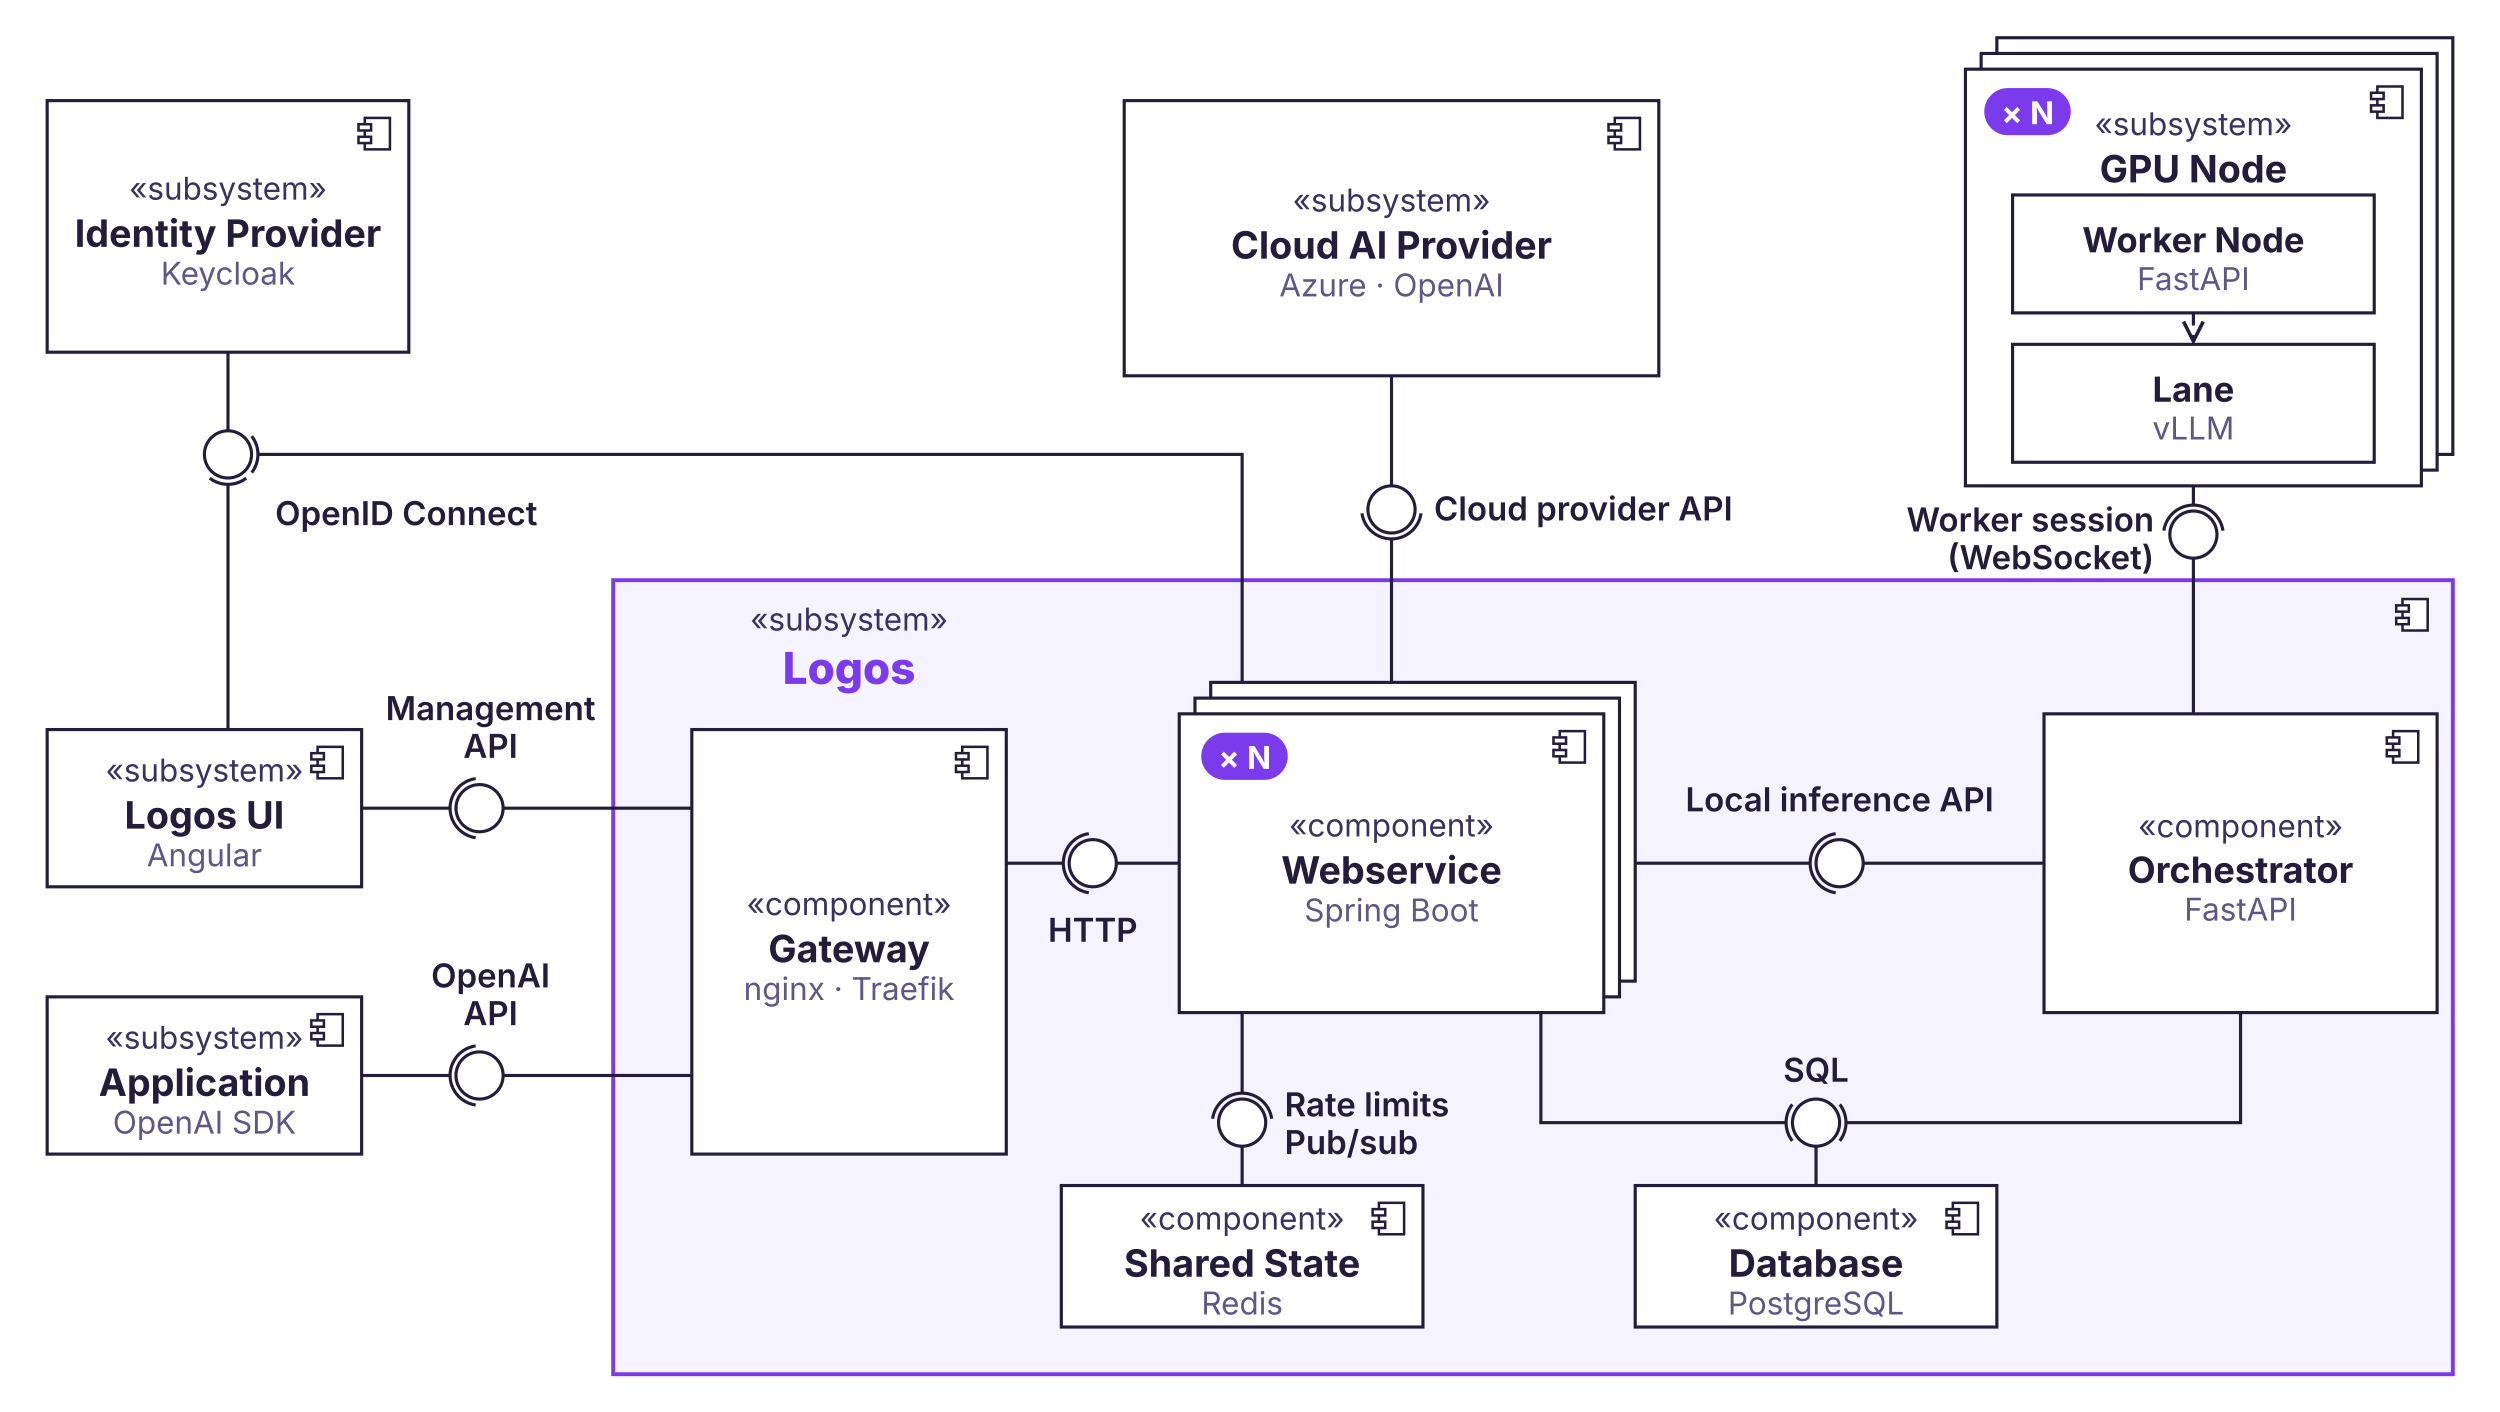
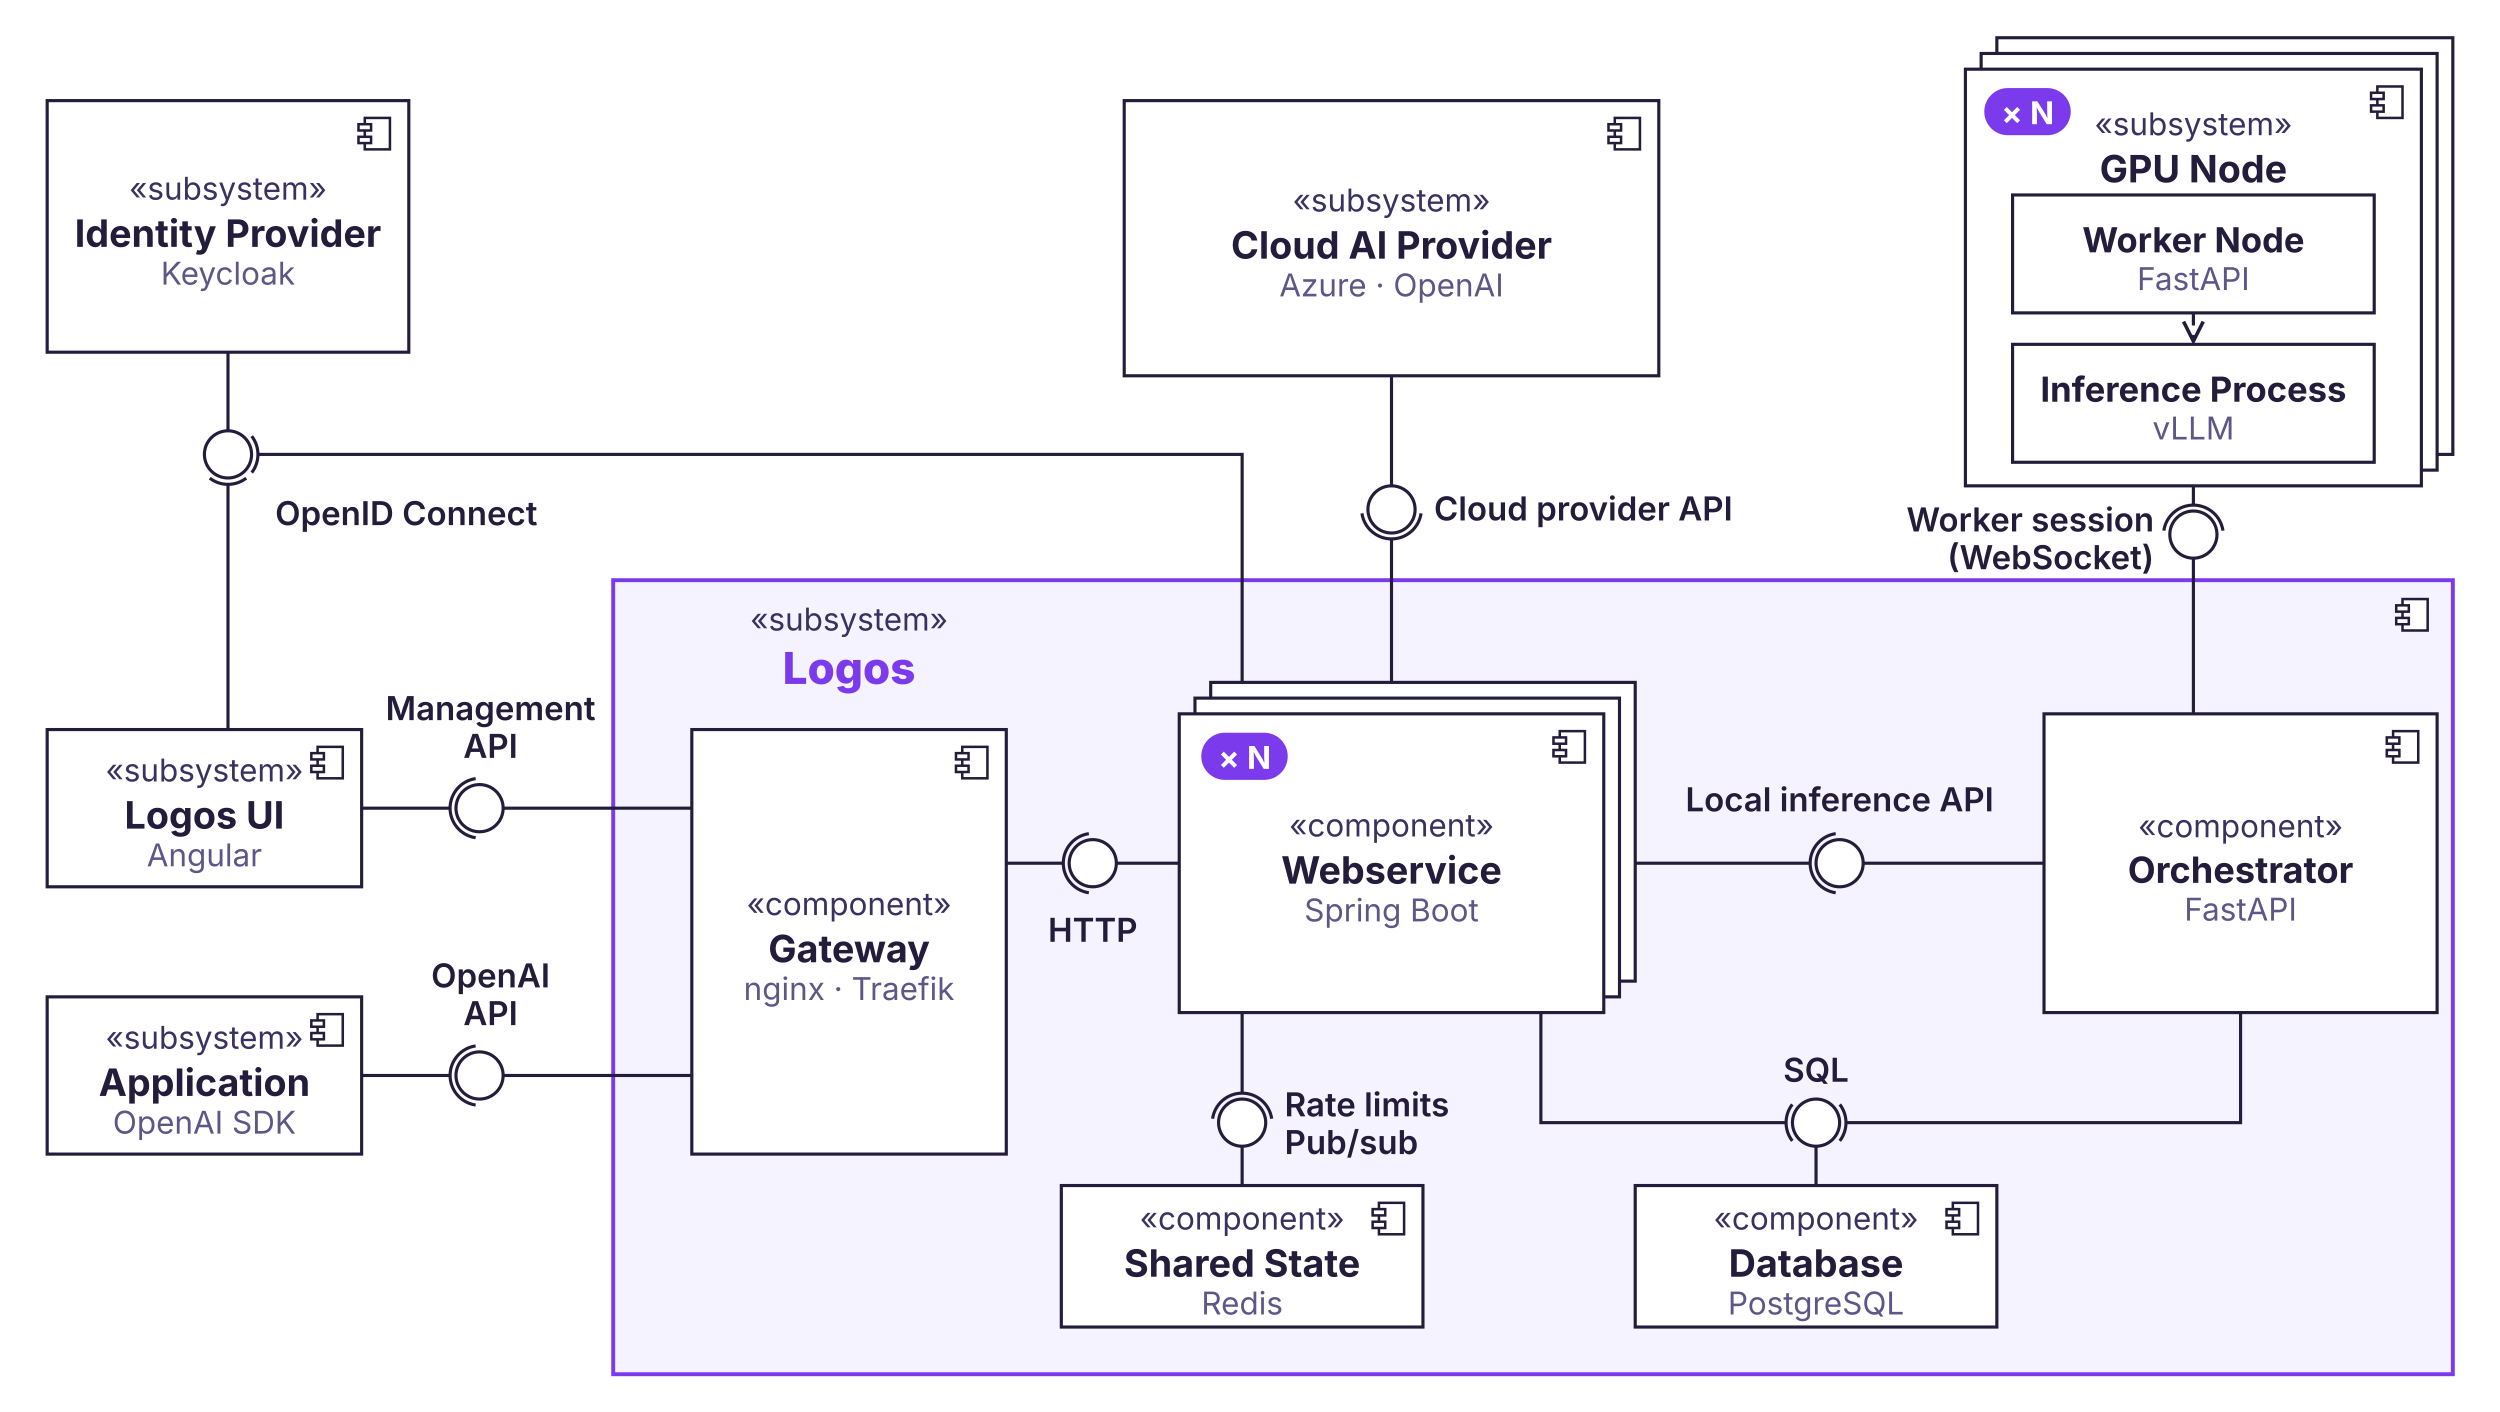
<svg xmlns="http://www.w3.org/2000/svg" viewBox="0 0 1590 898" width="1590" height="898" font-family="Inter, -apple-system, BlinkMacSystemFont, 'Segoe UI', Helvetica, Arial, sans-serif" role="img" aria-label="UML component diagram of Logos">
  <rect width="1590" height="898" fill="#fff" />
  <defs>
    <marker id="open" viewBox="0 0 12 12" refX="11" refY="6" markerUnits="userSpaceOnUse" markerWidth="15" markerHeight="15" orient="auto">
      <path d="M 1 1 L 11 6 L 1 11" fill="none" stroke="#241c3b" stroke-width="1.8" />
    </marker>
    <marker id="filled" viewBox="0 0 12 12" refX="11" refY="6" markerUnits="userSpaceOnUse" markerWidth="14" markerHeight="14" orient="auto">
      <path d="M 1 1 L 11 6 L 1 11 Z" fill="#241c3b" />
    </marker>
  </defs>
  <g transform="translate(30 24)">
    <rect x="360" y="345" width="1170" height="505" fill="rgba(237,233,254,0.55)" stroke="#7c3aed" stroke-width="2.5" />
    <g transform="translate(1494 357)" fill="#fff" stroke="#241c3b" stroke-width="1.6">
      <rect x="4" y="0" width="16" height="20" />
      <rect x="0" y="4" width="8" height="4" />
      <rect x="0" y="12" width="8" height="4" />
    </g>
    <text x="510" y="377" text-anchor="middle" font-size="20" font-weight="400" fill="#3b3160">«subsystem»</text>
    <text x="510" y="411" text-anchor="middle" font-size="28" font-weight="800" fill="#7c3aed">Logos</text>
    <path d="M 200 490 H 256 M 290 490 H 410" fill="none" stroke="#241c3b" stroke-width="2" />
    <path d="M 200 660 H 256 M 290 660 H 410" fill="none" stroke="#241c3b" stroke-width="2" />
    <path d="M 610 525 H 646 M 680 525 H 720" fill="none" stroke="#241c3b" stroke-width="2" />
    <path d="M 855 410 V 319 M 855 285 V 215" fill="none" stroke="#241c3b" stroke-width="2" />
    <path d="M 1010 525 H 1121 M 1155 525 H 1270" fill="none" stroke="#241c3b" stroke-width="2" />
    <path d="M 1365 285 V 297 M 1365 331 V 430" fill="none" stroke="#241c3b" stroke-width="2" />
    <path d="M 115 200 V 250" fill="none" stroke="#241c3b" stroke-width="2" />
    <path d="M 115 440 V 284" fill="none" stroke="#241c3b" stroke-width="2" />
    <path d="M 760 410 V 265 H 134" fill="none" stroke="#241c3b" stroke-width="2" />
    <path d="M 760 620 V 671 M 760 705 V 730" fill="none" stroke="#241c3b" stroke-width="2" />
    <path d="M 950 620 V 690 H 1106" fill="none" stroke="#241c3b" stroke-width="2" />
    <path d="M 1395 620 V 690 H 1144" fill="none" stroke="#241c3b" stroke-width="2" />
    <path d="M 1125 705 V 730" fill="none" stroke="#241c3b" stroke-width="2" />
    <rect x="0" y="40" width="230" height="160" fill="#fff" stroke="#241c3b" stroke-width="2" />
    <g transform="translate(198 51)" fill="#fff" stroke="#241c3b" stroke-width="1.6">
      <rect x="4" y="0" width="16" height="20" />
      <rect x="0" y="4" width="8" height="4" />
      <rect x="0" y="12" width="8" height="4" />
    </g>
    <text x="115.0" y="103.0" text-anchor="middle" font-size="20" font-weight="400" fill="#3b3160">«subsystem»</text>
    <text x="115.0" y="133.0" text-anchor="middle" font-size="24" font-weight="700" fill="#241c3b">Identity Provider</text>
    <text x="115.0" y="157.0" text-anchor="middle" font-size="20" font-weight="400" fill="#5f5688">Keycloak</text>
    <rect x="685" y="40" width="340" height="175" fill="#fff" stroke="#241c3b" stroke-width="2" />
    <g transform="translate(993 51)" fill="#fff" stroke="#241c3b" stroke-width="1.6">
      <rect x="4" y="0" width="16" height="20" />
      <rect x="0" y="4" width="8" height="4" />
      <rect x="0" y="12" width="8" height="4" />
    </g>
    <text x="855.0" y="110.5" text-anchor="middle" font-size="20" font-weight="400" fill="#3b3160">«subsystem»</text>
    <text x="855.0" y="140.5" text-anchor="middle" font-size="24" font-weight="700" fill="#241c3b">Cloud AI Provider</text>
    <text x="855.0" y="164.5" text-anchor="middle" font-size="20" font-weight="400" fill="#5f5688">Azure · OpenAI</text>
    <rect x="1240" y="0" width="290" height="265" fill="#fff" stroke="#241c3b" stroke-width="2" />
    <rect x="1230" y="10" width="290" height="265" fill="#fff" stroke="#241c3b" stroke-width="2" />
    <rect x="1220" y="20" width="290" height="265" fill="#fff" stroke="#241c3b" stroke-width="2" />
    <g transform="translate(1478 31)" fill="#fff" stroke="#241c3b" stroke-width="1.6">
      <rect x="4" y="0" width="16" height="20" />
      <rect x="0" y="4" width="8" height="4" />
      <rect x="0" y="12" width="8" height="4" />
    </g>
    <text x="1365.0" y="62" text-anchor="middle" font-size="20" font-weight="400" fill="#3b3160">«subsystem»</text>
    <text x="1365.0" y="92" text-anchor="middle" font-size="24" font-weight="700" fill="#241c3b">GPU Node</text>
    <rect x="1232" y="32" width="55" height="30" rx="15.0" fill="#7c3aed" />
    <text x="1259.6" y="55" text-anchor="middle" font-size="20" font-weight="700" fill="#fff">× N</text>
    <rect x="1250" y="100" width="230" height="75" fill="#fff" stroke="#241c3b" stroke-width="2" />
    <text x="1365.0" y="136.5" text-anchor="middle" font-size="22" font-weight="700" fill="#241c3b">Worker Node</text>
    <text x="1365.0" y="160.5" text-anchor="middle" font-size="20" font-weight="400" fill="#5f5688">FastAPI</text>
    <rect x="1250" y="195" width="230" height="75" fill="#fff" stroke="#241c3b" stroke-width="2" />
-     <text x="1365.0" y="231.5" text-anchor="middle" font-size="22" font-weight="700" fill="#241c3b">Lane</text>
+     <text x="1365.0" y="231.5" text-anchor="middle" font-size="22" font-weight="700" fill="#241c3b">Inference Process</text>
    <text x="1365.0" y="255.5" text-anchor="middle" font-size="20" font-weight="400" fill="#5f5688">vLLM</text>
    <path d="M 1365 175 V 193" fill="none" stroke="#241c3b" stroke-width="2" stroke-dasharray="8 6" marker-end="url(#open)" />
    <rect x="0" y="440" width="200" height="100" fill="#fff" stroke="#241c3b" stroke-width="2" />
    <g transform="translate(168 451)" fill="#fff" stroke="#241c3b" stroke-width="1.6">
      <rect x="4" y="0" width="16" height="20" />
      <rect x="0" y="4" width="8" height="4" />
      <rect x="0" y="12" width="8" height="4" />
    </g>
    <text x="100.0" y="473.0" text-anchor="middle" font-size="20" font-weight="400" fill="#3b3160">«subsystem»</text>
    <text x="100.0" y="503.0" text-anchor="middle" font-size="24" font-weight="700" fill="#241c3b">Logos UI</text>
    <text x="100.0" y="527.0" text-anchor="middle" font-size="20" font-weight="400" fill="#5f5688">Angular</text>
    <rect x="0" y="610" width="200" height="100" fill="#fff" stroke="#241c3b" stroke-width="2" />
    <g transform="translate(168 621)" fill="#fff" stroke="#241c3b" stroke-width="1.6">
      <rect x="4" y="0" width="16" height="20" />
      <rect x="0" y="4" width="8" height="4" />
      <rect x="0" y="12" width="8" height="4" />
    </g>
    <text x="100.0" y="643.0" text-anchor="middle" font-size="20" font-weight="400" fill="#3b3160">«subsystem»</text>
    <text x="100.0" y="673.0" text-anchor="middle" font-size="24" font-weight="700" fill="#241c3b">Application</text>
    <text x="100.0" y="697.0" text-anchor="middle" font-size="20" font-weight="400" fill="#5f5688">OpenAI SDK</text>
    <rect x="410" y="440" width="200" height="270" fill="#fff" stroke="#241c3b" stroke-width="2" />
    <g transform="translate(578 451)" fill="#fff" stroke="#241c3b" stroke-width="1.6">
      <rect x="4" y="0" width="16" height="20" />
      <rect x="0" y="4" width="8" height="4" />
      <rect x="0" y="12" width="8" height="4" />
    </g>
    <text x="510.0" y="558.0" text-anchor="middle" font-size="20" font-weight="400" fill="#3b3160">«component»</text>
    <text x="510.0" y="588.0" text-anchor="middle" font-size="24" font-weight="700" fill="#241c3b">Gateway</text>
    <text x="510.0" y="612.0" text-anchor="middle" font-size="20" font-weight="400" fill="#5f5688">nginx · Traefik</text>
    <rect x="740" y="410" width="270" height="190" fill="#fff" stroke="#241c3b" stroke-width="2" />
    <rect x="730" y="420" width="270" height="190" fill="#fff" stroke="#241c3b" stroke-width="2" />
    <rect x="720" y="430" width="270" height="190" fill="#fff" stroke="#241c3b" stroke-width="2" />
    <g transform="translate(958 441)" fill="#fff" stroke="#241c3b" stroke-width="1.6">
      <rect x="4" y="0" width="16" height="20" />
      <rect x="0" y="4" width="8" height="4" />
      <rect x="0" y="12" width="8" height="4" />
    </g>
    <text x="855.0" y="508.0" text-anchor="middle" font-size="20" font-weight="400" fill="#3b3160">«component»</text>
    <text x="855.0" y="538.0" text-anchor="middle" font-size="24" font-weight="700" fill="#241c3b">Webservice</text>
    <text x="855.0" y="562.0" text-anchor="middle" font-size="20" font-weight="400" fill="#5f5688">Spring Boot</text>
    <rect x="734" y="442" width="55" height="30" rx="15.0" fill="#7c3aed" />
    <text x="761.6" y="465" text-anchor="middle" font-size="20" font-weight="700" fill="#fff">× N</text>
    <rect x="1270" y="430" width="250" height="190" fill="#fff" stroke="#241c3b" stroke-width="2" />
    <g transform="translate(1488 441)" fill="#fff" stroke="#241c3b" stroke-width="1.6">
      <rect x="4" y="0" width="16" height="20" />
      <rect x="0" y="4" width="8" height="4" />
      <rect x="0" y="12" width="8" height="4" />
    </g>
    <text x="1395.0" y="508.5" text-anchor="middle" font-size="20" font-weight="400" fill="#3b3160">«component»</text>
    <text x="1395.0" y="537.5" text-anchor="middle" font-size="23" font-weight="700" fill="#241c3b">Orchestrator</text>
    <text x="1395.0" y="561.5" text-anchor="middle" font-size="20" font-weight="400" fill="#5f5688">FastAPI</text>
    <rect x="645" y="730" width="230" height="90" fill="#fff" stroke="#241c3b" stroke-width="2" />
    <g transform="translate(843 741)" fill="#fff" stroke="#241c3b" stroke-width="1.6">
      <rect x="4" y="0" width="16" height="20" />
      <rect x="0" y="4" width="8" height="4" />
      <rect x="0" y="12" width="8" height="4" />
    </g>
    <text x="760.0" y="758.0" text-anchor="middle" font-size="20" font-weight="400" fill="#3b3160">«component»</text>
    <text x="760.0" y="788.0" text-anchor="middle" font-size="24" font-weight="700" fill="#241c3b">Shared State</text>
    <text x="760.0" y="812.0" text-anchor="middle" font-size="20" font-weight="400" fill="#5f5688">Redis</text>
    <rect x="1010" y="730" width="230" height="90" fill="#fff" stroke="#241c3b" stroke-width="2" />
    <g transform="translate(1208 741)" fill="#fff" stroke="#241c3b" stroke-width="1.6">
      <rect x="4" y="0" width="16" height="20" />
      <rect x="0" y="4" width="8" height="4" />
      <rect x="0" y="12" width="8" height="4" />
    </g>
    <text x="1125.0" y="758.0" text-anchor="middle" font-size="20" font-weight="400" fill="#3b3160">«component»</text>
    <text x="1125.0" y="788.0" text-anchor="middle" font-size="24" font-weight="700" fill="#241c3b">Database</text>
    <text x="1125.0" y="812.0" text-anchor="middle" font-size="20" font-weight="400" fill="#5f5688">PostgreSQL</text>
    <path d="M 272.5 508.8 A 19 19 0 0 1 272.5 471.2" fill="none" stroke="#241c3b" stroke-width="2" />
    <circle cx="275" cy="490" r="15" fill="#fff" stroke="#241c3b" stroke-width="2" />
    <text x="282" y="434" text-anchor="middle" font-size="21" font-weight="600" fill="#241c3b">Management</text>
    <text x="282" y="458" text-anchor="middle" font-size="21" font-weight="600" fill="#241c3b">API</text>
    <path d="M 272.5 678.8 A 19 19 0 0 1 272.5 641.2" fill="none" stroke="#241c3b" stroke-width="2" />
    <circle cx="275" cy="660" r="15" fill="#fff" stroke="#241c3b" stroke-width="2" />
    <text x="282" y="604" text-anchor="middle" font-size="21" font-weight="600" fill="#241c3b">OpenAI</text>
    <text x="282" y="628" text-anchor="middle" font-size="21" font-weight="600" fill="#241c3b">API</text>
    <path d="M 126.6 280.1 A 19 19 0 0 1 103.4 280.1" fill="none" stroke="#241c3b" stroke-width="2" />
    <path d="M 130.1 253.4 A 19 19 0 0 1 130.1 276.6" fill="none" stroke="#241c3b" stroke-width="2" />
    <circle cx="115" cy="265" r="15" fill="#fff" stroke="#241c3b" stroke-width="2" />
    <text x="145" y="310" text-anchor="start" font-size="21" font-weight="600" fill="#241c3b">OpenID Connect</text>
    <path d="M 873.8 302.5 A 19 19 0 0 1 836.2 302.5" fill="none" stroke="#241c3b" stroke-width="2" />
    <circle cx="855" cy="300" r="15" fill="#fff" stroke="#241c3b" stroke-width="2" />
    <text x="882" y="307" text-anchor="start" font-size="21" font-weight="600" fill="#241c3b">Cloud provider API</text>
    <path d="M 662.5 543.8 A 19 19 0 0 1 662.5 506.2" fill="none" stroke="#241c3b" stroke-width="2" />
    <circle cx="665" cy="525" r="15" fill="#fff" stroke="#241c3b" stroke-width="2" />
    <text x="665" y="575" text-anchor="middle" font-size="21" font-weight="600" fill="#241c3b">HTTP</text>
    <path d="M 1137.5 543.8 A 19 19 0 0 1 1137.5 506.2" fill="none" stroke="#241c3b" stroke-width="2" />
    <circle cx="1140" cy="525" r="15" fill="#fff" stroke="#241c3b" stroke-width="2" />
    <text x="1140" y="492" text-anchor="middle" font-size="21" font-weight="600" fill="#241c3b">Local inference API</text>
    <path d="M 741.2 687.5 A 19 19 0 0 1 778.8 687.5" fill="none" stroke="#241c3b" stroke-width="2" />
    <circle cx="760" cy="690" r="15" fill="#fff" stroke="#241c3b" stroke-width="2" />
    <text x="787" y="686" text-anchor="start" font-size="21" font-weight="600" fill="#241c3b">Rate limits</text>
    <text x="787" y="710" text-anchor="start" font-size="21" font-weight="600" fill="#241c3b">Pub/sub</text>
    <path d="M 1109.9 701.6 A 19 19 0 0 1 1109.9 678.4" fill="none" stroke="#241c3b" stroke-width="2" />
    <path d="M 1140.1 678.4 A 19 19 0 0 1 1140.1 701.6" fill="none" stroke="#241c3b" stroke-width="2" />
    <circle cx="1125" cy="690" r="15" fill="#fff" stroke="#241c3b" stroke-width="2" />
    <text x="1125" y="664" text-anchor="middle" font-size="21" font-weight="600" fill="#241c3b">SQL</text>
    <path d="M 1346.2 313.5 A 19 19 0 0 1 1383.8 313.5" fill="none" stroke="#241c3b" stroke-width="2" />
    <circle cx="1365" cy="316" r="15" fill="#fff" stroke="#241c3b" stroke-width="2" />
    <text x="1340" y="314" text-anchor="end" font-size="21" font-weight="600" fill="#241c3b">Worker session</text>
    <text x="1340" y="338" text-anchor="end" font-size="21" font-weight="600" fill="#241c3b">(WebSocket)</text>
  </g>
</svg>
